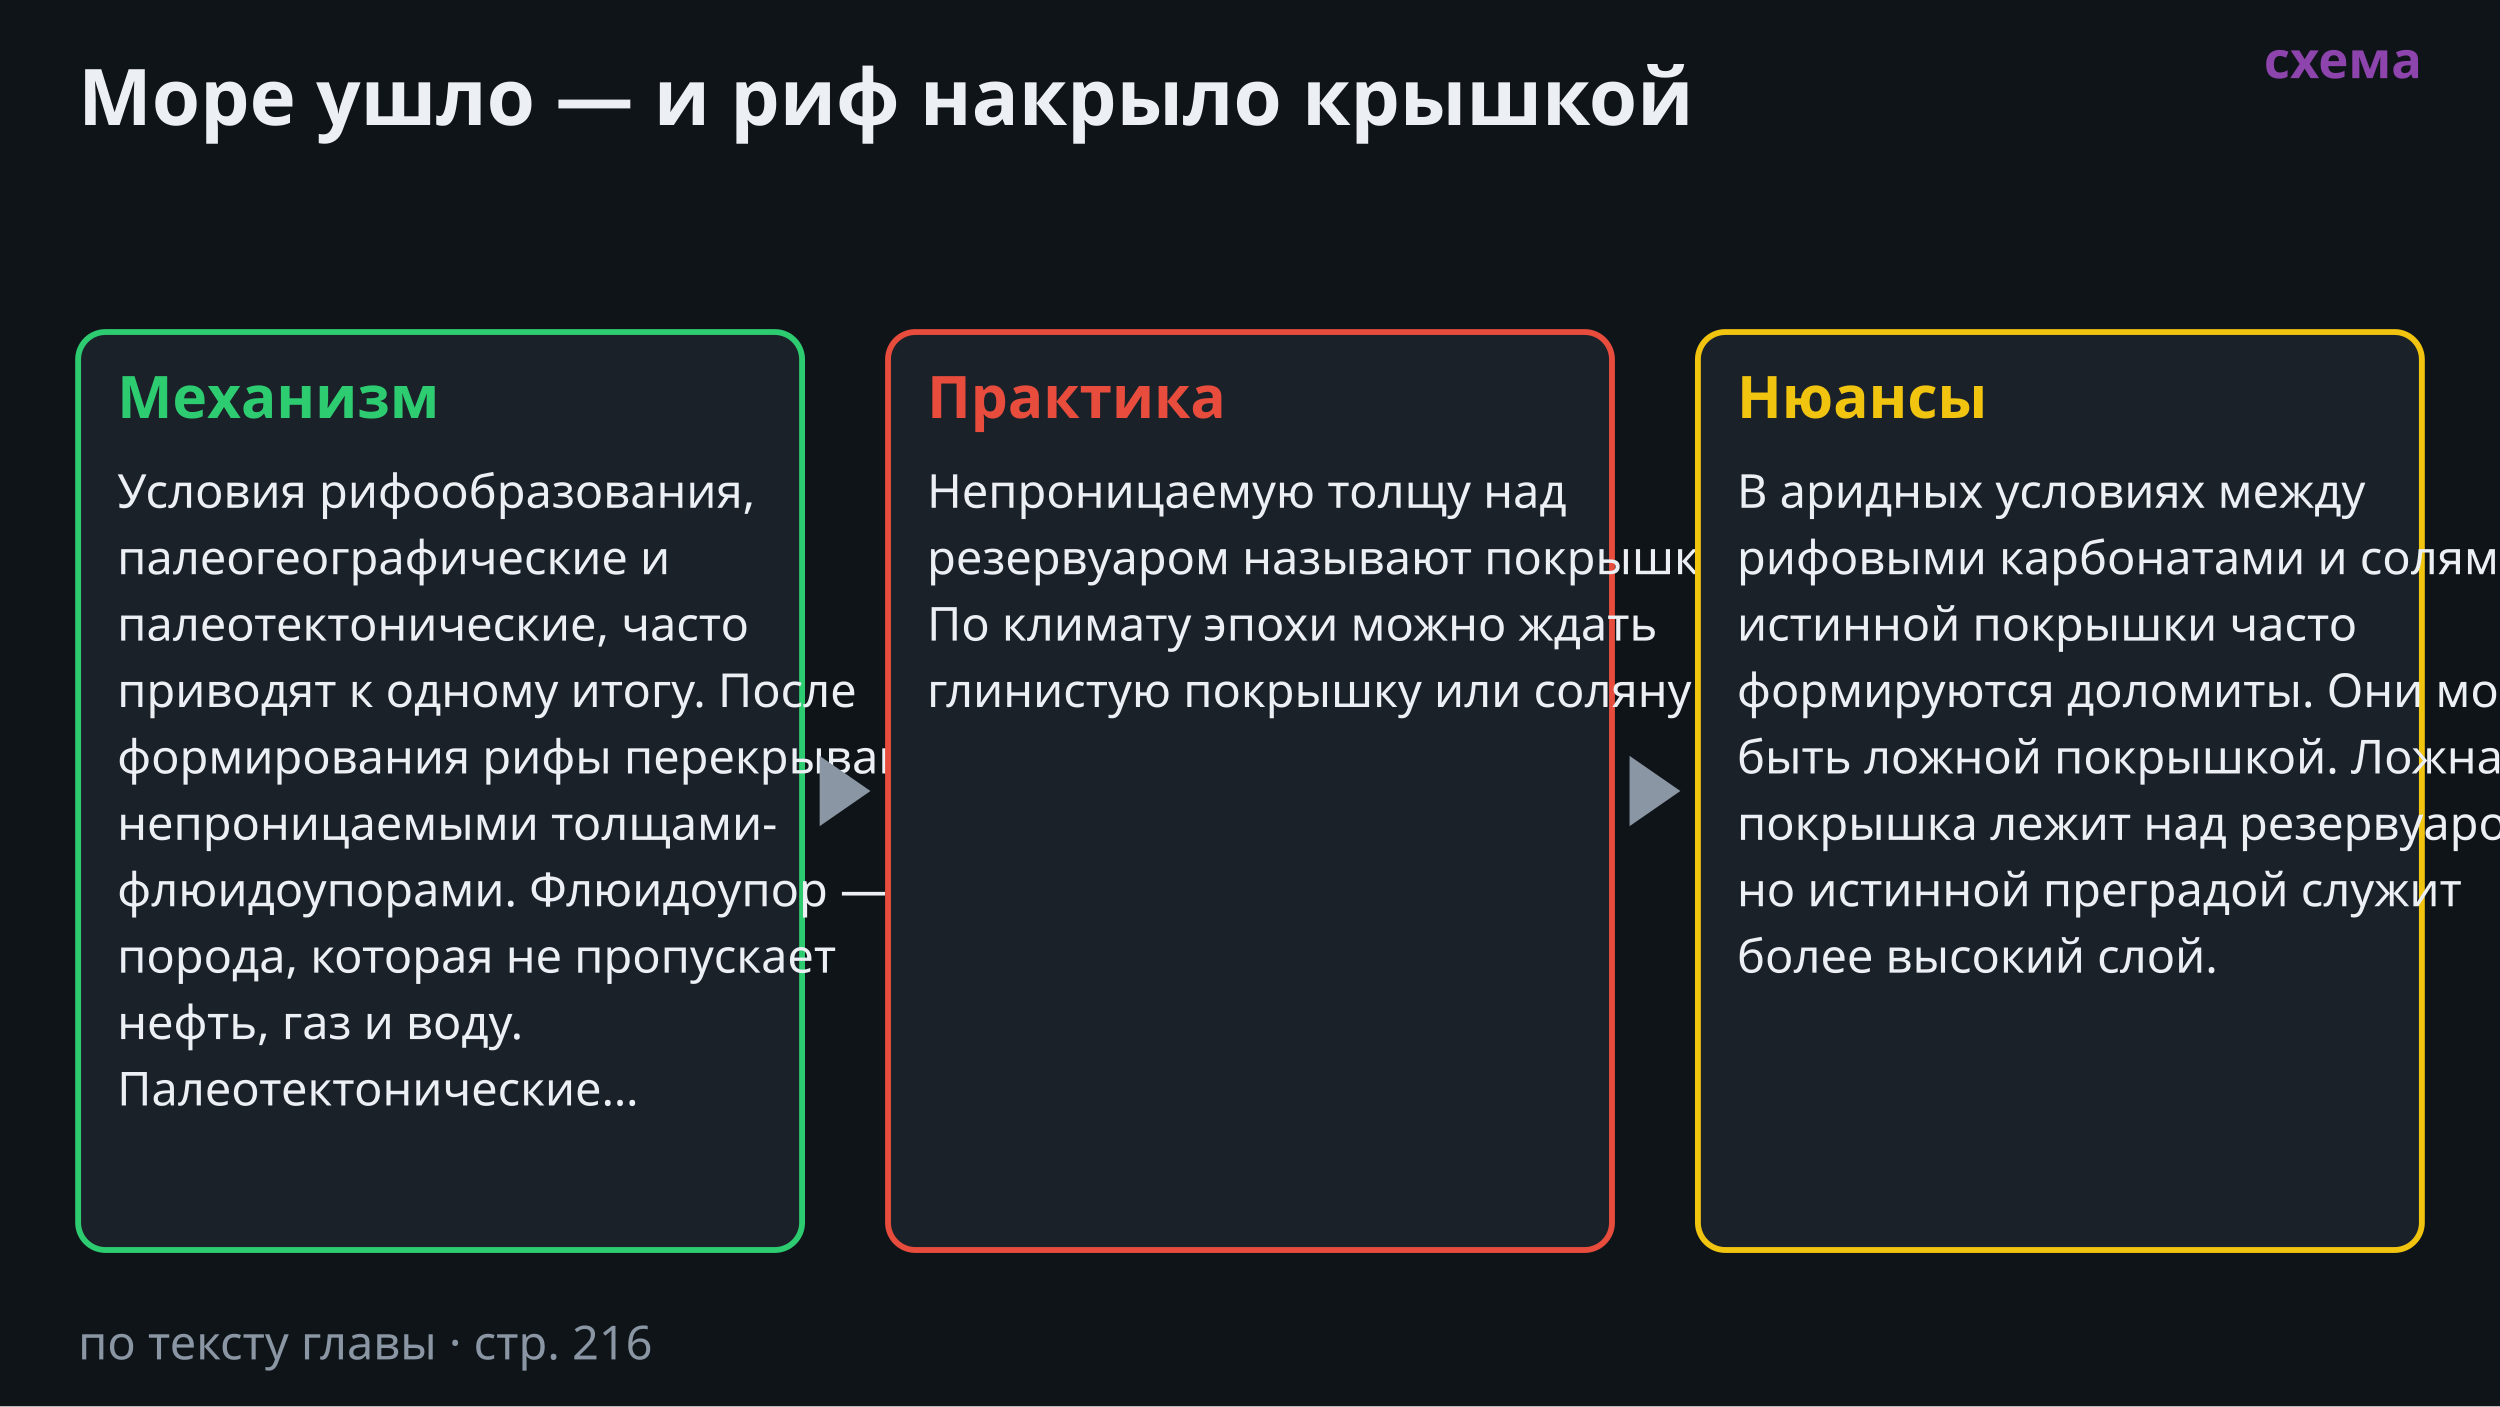
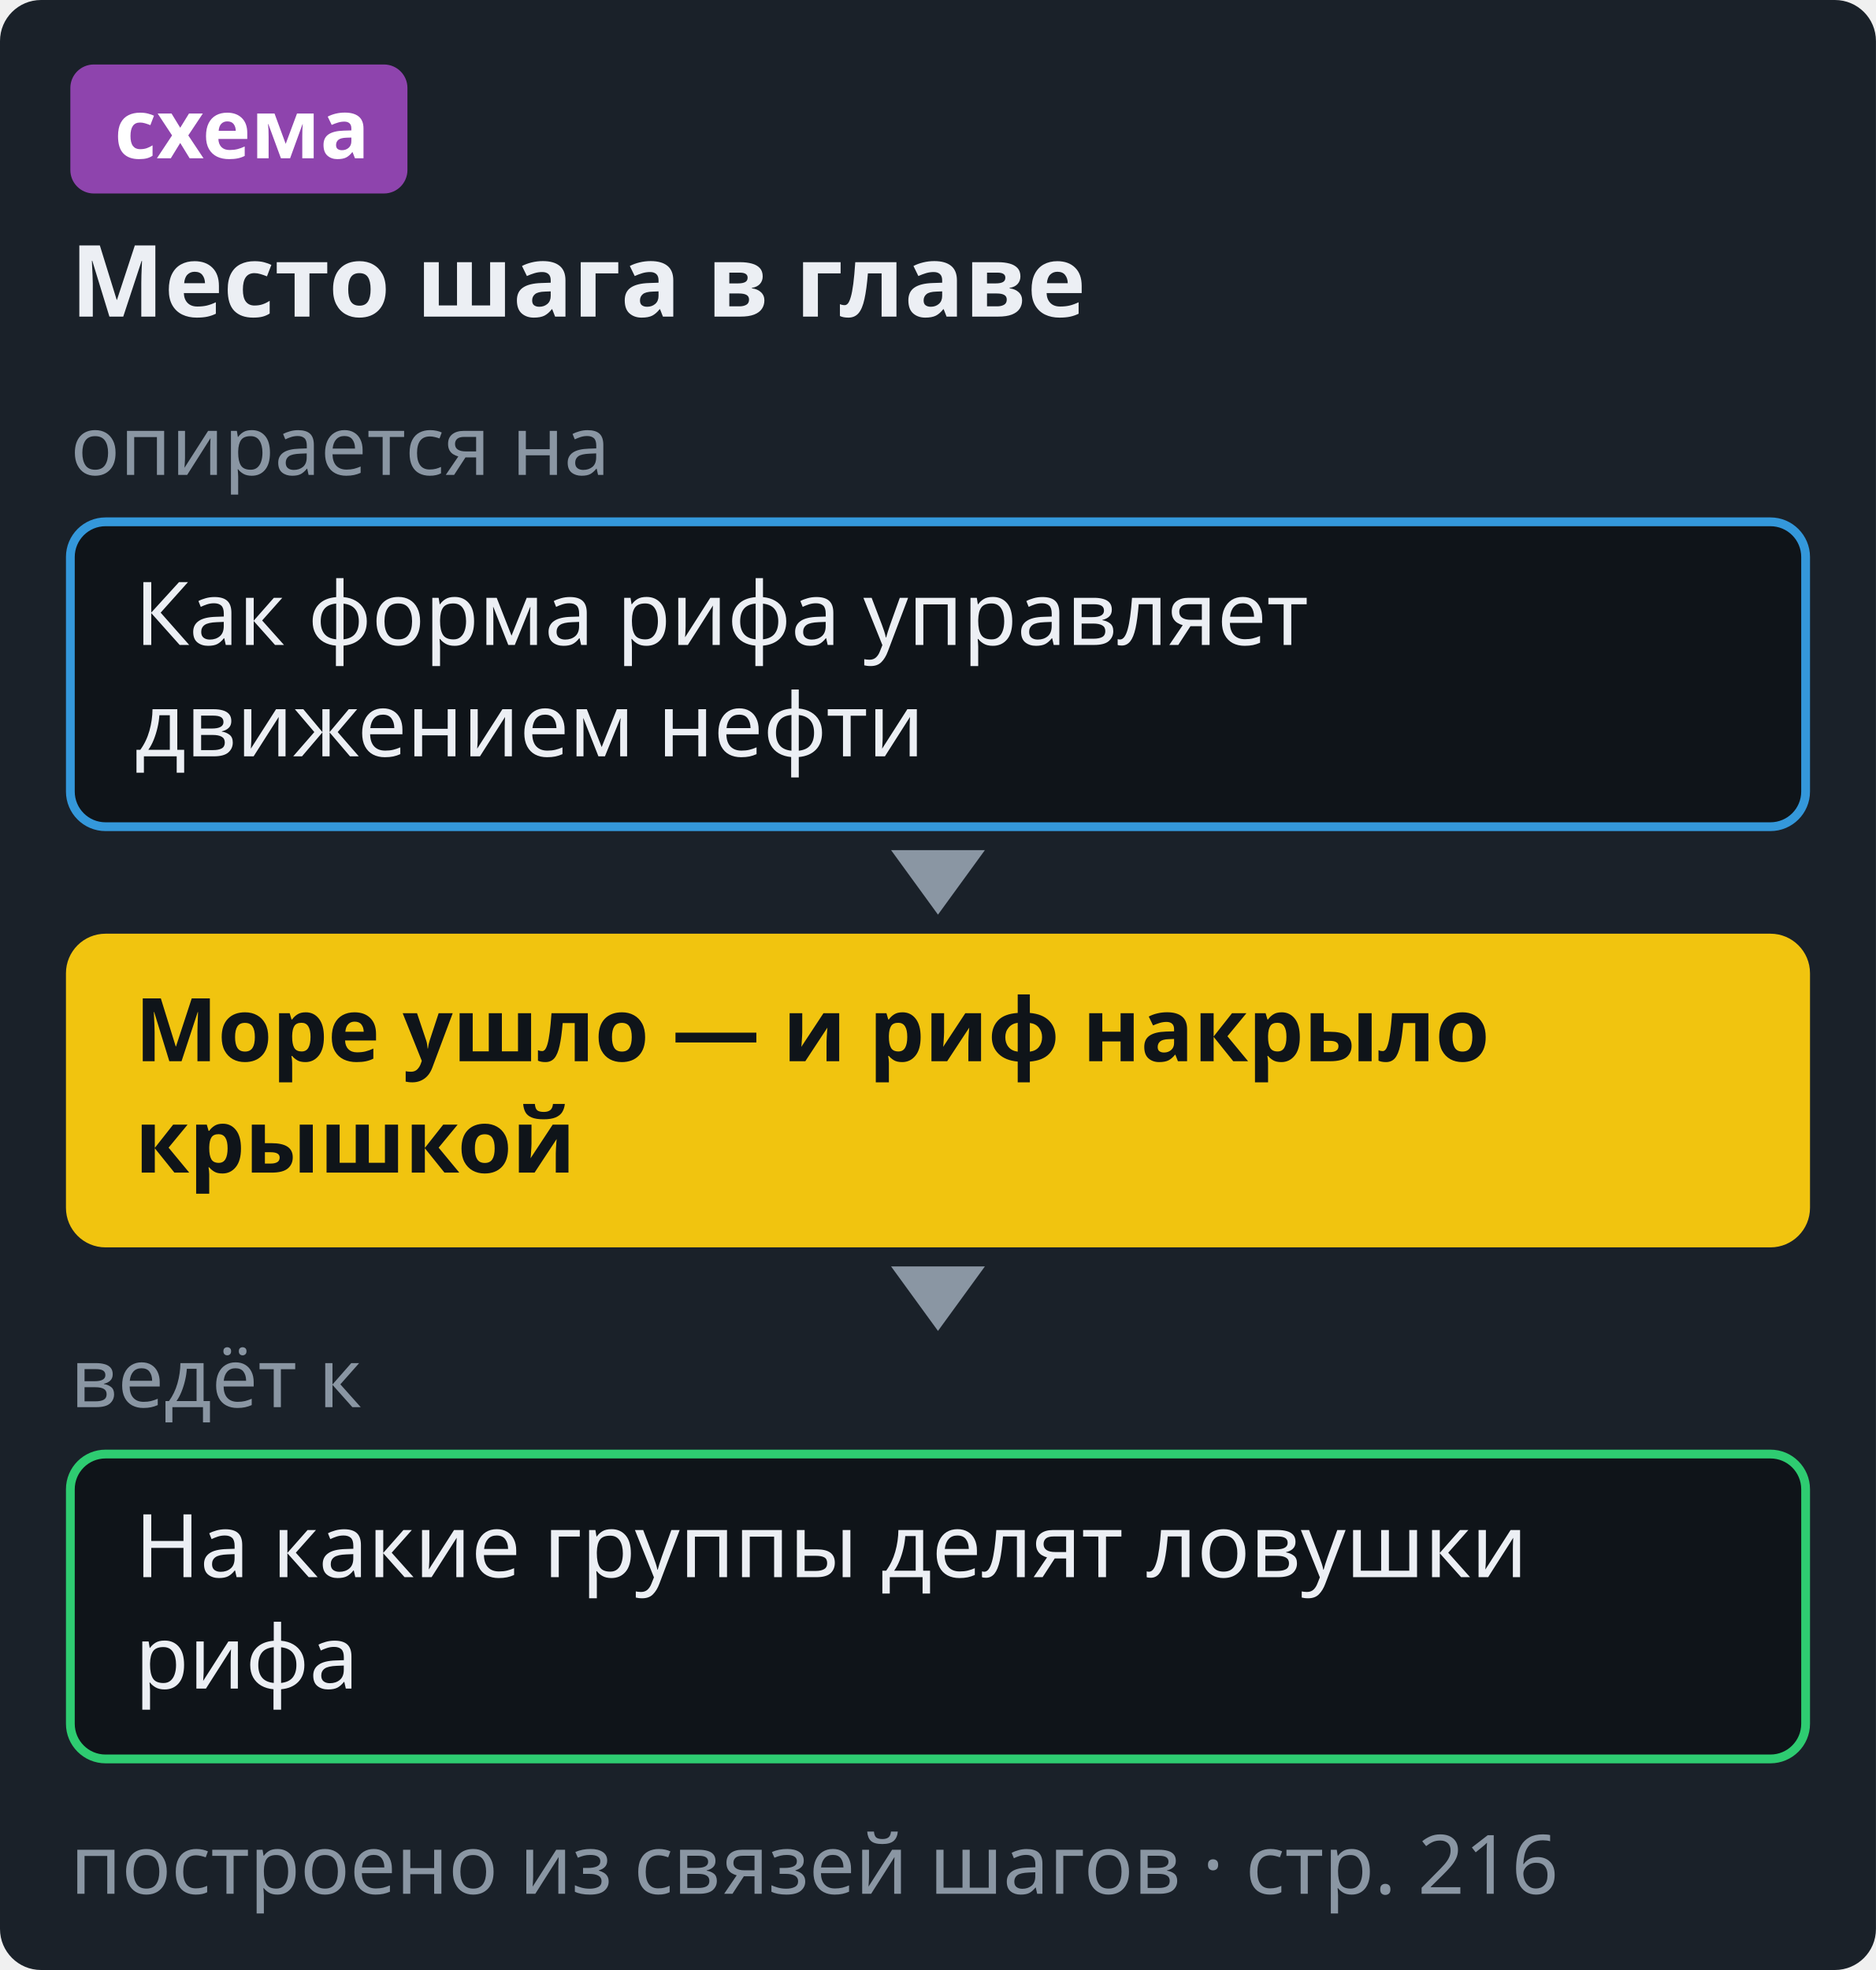
- <svg xmlns="http://www.w3.org/2000/svg" viewBox="0 0 1280 720" width="1280" height="720" style="max-width:100%;height:auto">
-   <rect width="1280" height="720" fill="#0F1419" />
-   <text x="40" y="64" font-family="Segoe UI" font-size="40" font-weight="700" fill="#ECEFF4">Море ушло — и риф накрыло крышкой</text>
-   <text x="1240" y="40" text-anchor="end" font-family="Segoe UI" font-size="26" font-weight="700" fill="#8E44AD">схема</text>
-   <rect x="40.0" y="170" width="370.667" height="470" rx="14" fill="#1A2129" stroke="#2ECC71" stroke-width="3" />
-   <text x="60.0" y="214" font-family="Segoe UI" font-size="30" font-weight="700" fill="#2ECC71">Механизм</text>
-   <text x="60.0" y="260" font-family="Segoe UI" font-size="24" fill="#ECEFF4">Условия рифообразования,</text>
-   <text x="60.0" y="294" font-family="Segoe UI" font-size="24" fill="#ECEFF4">палеогеографические и</text>
-   <text x="60.0" y="328" font-family="Segoe UI" font-size="24" fill="#ECEFF4">палеотектонические, часто</text>
-   <text x="60.0" y="362" font-family="Segoe UI" font-size="24" fill="#ECEFF4">приводят к одному итогу. После</text>
-   <text x="60.0" y="396" font-family="Segoe UI" font-size="24" fill="#ECEFF4">формирования рифы перекрываются</text>
-   <text x="60.0" y="430" font-family="Segoe UI" font-size="24" fill="#ECEFF4">непроницаемыми толщами-</text>
-   <text x="60.0" y="464" font-family="Segoe UI" font-size="24" fill="#ECEFF4">флюидоупорами. Флюидоупор —</text>
-   <text x="60.0" y="498" font-family="Segoe UI" font-size="24" fill="#ECEFF4">порода, которая не пропускает</text>
-   <text x="60.0" y="532" font-family="Segoe UI" font-size="24" fill="#ECEFF4">нефть, газ и воду.</text>
-   <text x="60.0" y="566" font-family="Segoe UI" font-size="24" fill="#ECEFF4">Палеотектонические…</text>
-   <polygon points="419.667,387 445.667,405 419.667,423" fill="#8A96A3" />
-   <rect x="454.667" y="170" width="370.667" height="470" rx="14" fill="#1A2129" stroke="#E74C3C" stroke-width="3" />
-   <text x="474.667" y="214" font-family="Segoe UI" font-size="30" font-weight="700" fill="#E74C3C">Практика</text>
-   <text x="474.667" y="260" font-family="Segoe UI" font-size="24" fill="#ECEFF4">Непроницаемую толщу над</text>
-   <text x="474.667" y="294" font-family="Segoe UI" font-size="24" fill="#ECEFF4">резервуаром называют покрышкой.</text>
-   <text x="474.667" y="328" font-family="Segoe UI" font-size="24" fill="#ECEFF4">По климату эпохи можно ждать</text>
-   <text x="474.667" y="362" font-family="Segoe UI" font-size="24" fill="#ECEFF4">глинистую покрышку или соляную.</text>
-   <polygon points="834.333,387 860.333,405 834.333,423" fill="#8A96A3" />
-   <rect x="869.333" y="170" width="370.667" height="470" rx="14" fill="#1A2129" stroke="#F1C40F" stroke-width="3" />
-   <text x="889.333" y="214" font-family="Segoe UI" font-size="30" font-weight="700" fill="#F1C40F">Нюансы</text>
-   <text x="889.333" y="260" font-family="Segoe UI" font-size="24" fill="#ECEFF4">В аридных условиях между</text>
-   <text x="889.333" y="294" font-family="Segoe UI" font-size="24" fill="#ECEFF4">рифовыми карбонатами и солями</text>
-   <text x="889.333" y="328" font-family="Segoe UI" font-size="24" fill="#ECEFF4">истинной покрышки часто</text>
-   <text x="889.333" y="362" font-family="Segoe UI" font-size="24" fill="#ECEFF4">формируются доломиты. Они могут</text>
-   <text x="889.333" y="396" font-family="Segoe UI" font-size="24" fill="#ECEFF4">быть ложной покрышкой. Ложная</text>
-   <text x="889.333" y="430" font-family="Segoe UI" font-size="24" fill="#ECEFF4">покрышка лежит над резервуаром,</text>
-   <text x="889.333" y="464" font-family="Segoe UI" font-size="24" fill="#ECEFF4">но истинной преградой служит</text>
-   <text x="889.333" y="498" font-family="Segoe UI" font-size="24" fill="#ECEFF4">более высокий слой.</text>
-   <text x="40" y="696" font-family="Segoe UI" font-size="24" fill="#8A96A3">по тексту главы · стр. 216</text>
+ <svg xmlns="http://www.w3.org/2000/svg" viewBox="0 0 640 672" width="640" height="672" style="max-width:100%;height:auto">
+   <rect width="640" height="672" rx="14" fill="#1A2129" />
+   <rect x="24" y="22" width="115" height="44" rx="8" fill="#8E44AD" />
+   <text x="39.0" y="54.0" font-family="Segoe UI,system-ui,sans-serif" font-size="28" font-weight="600" fill="#FFFFFF" text-anchor="start">схема</text>
+   <text x="24.0" y="108.0" font-family="Segoe UI,system-ui,sans-serif" font-size="34" font-weight="700" fill="#ECEFF4" text-anchor="start">Место шага в главе</text>
+   <text x="24.0" y="162.0" font-family="Segoe UI,system-ui,sans-serif" font-size="28" font-weight="400" fill="#8A96A3" text-anchor="start">опирается на</text>
+   <rect x="24" y="178" width="592" height="104" rx="12" fill="#0F1419" stroke="#3498DB" stroke-width="3" />
+   <text x="46.0" y="220.0" font-family="Segoe UI,system-ui,sans-serif" font-size="30" font-weight="400" fill="#ECEFF4" text-anchor="start">Как форма рифа управляет</text>
+   <text x="46.0" y="258.0" font-family="Segoe UI,system-ui,sans-serif" font-size="30" font-weight="400" fill="#ECEFF4" text-anchor="start">движением нефти</text>
+   <polygon points="304.0,290 336.0,290 320.0,312" fill="#8A96A3" />
+   <rect x="24" y="320" width="592" height="104" rx="12" fill="#F1C40F" stroke="#F1C40F" stroke-width="3" />
+   <text x="46.0" y="362.0" font-family="Segoe UI,system-ui,sans-serif" font-size="30" font-weight="700" fill="#0F1419" text-anchor="start">Море ушло — и риф накрыло</text>
+   <text x="46.0" y="400.0" font-family="Segoe UI,system-ui,sans-serif" font-size="30" font-weight="700" fill="#0F1419" text-anchor="start">крышкой</text>
+   <polygon points="304.0,432 336.0,432 320.0,454" fill="#8A96A3" />
+   <text x="24.0" y="480.0" font-family="Segoe UI,system-ui,sans-serif" font-size="28" font-weight="400" fill="#8A96A3" text-anchor="start">ведёт к</text>
+   <rect x="24" y="496" width="592" height="104" rx="12" fill="#0F1419" stroke="#2ECC71" stroke-width="3" />
+   <text x="46.0" y="538.0" font-family="Segoe UI,system-ui,sans-serif" font-size="30" font-weight="400" fill="#ECEFF4" text-anchor="start">На какие группы делят ловушки</text>
+   <text x="46.0" y="576.0" font-family="Segoe UI,system-ui,sans-serif" font-size="30" font-weight="400" fill="#ECEFF4" text-anchor="start">рифа</text>
+   <text x="24.0" y="646.0" font-family="Segoe UI,system-ui,sans-serif" font-size="28" font-weight="400" fill="#8A96A3" text-anchor="start">построено из связей шагов · стр. 216</text>
</svg>
